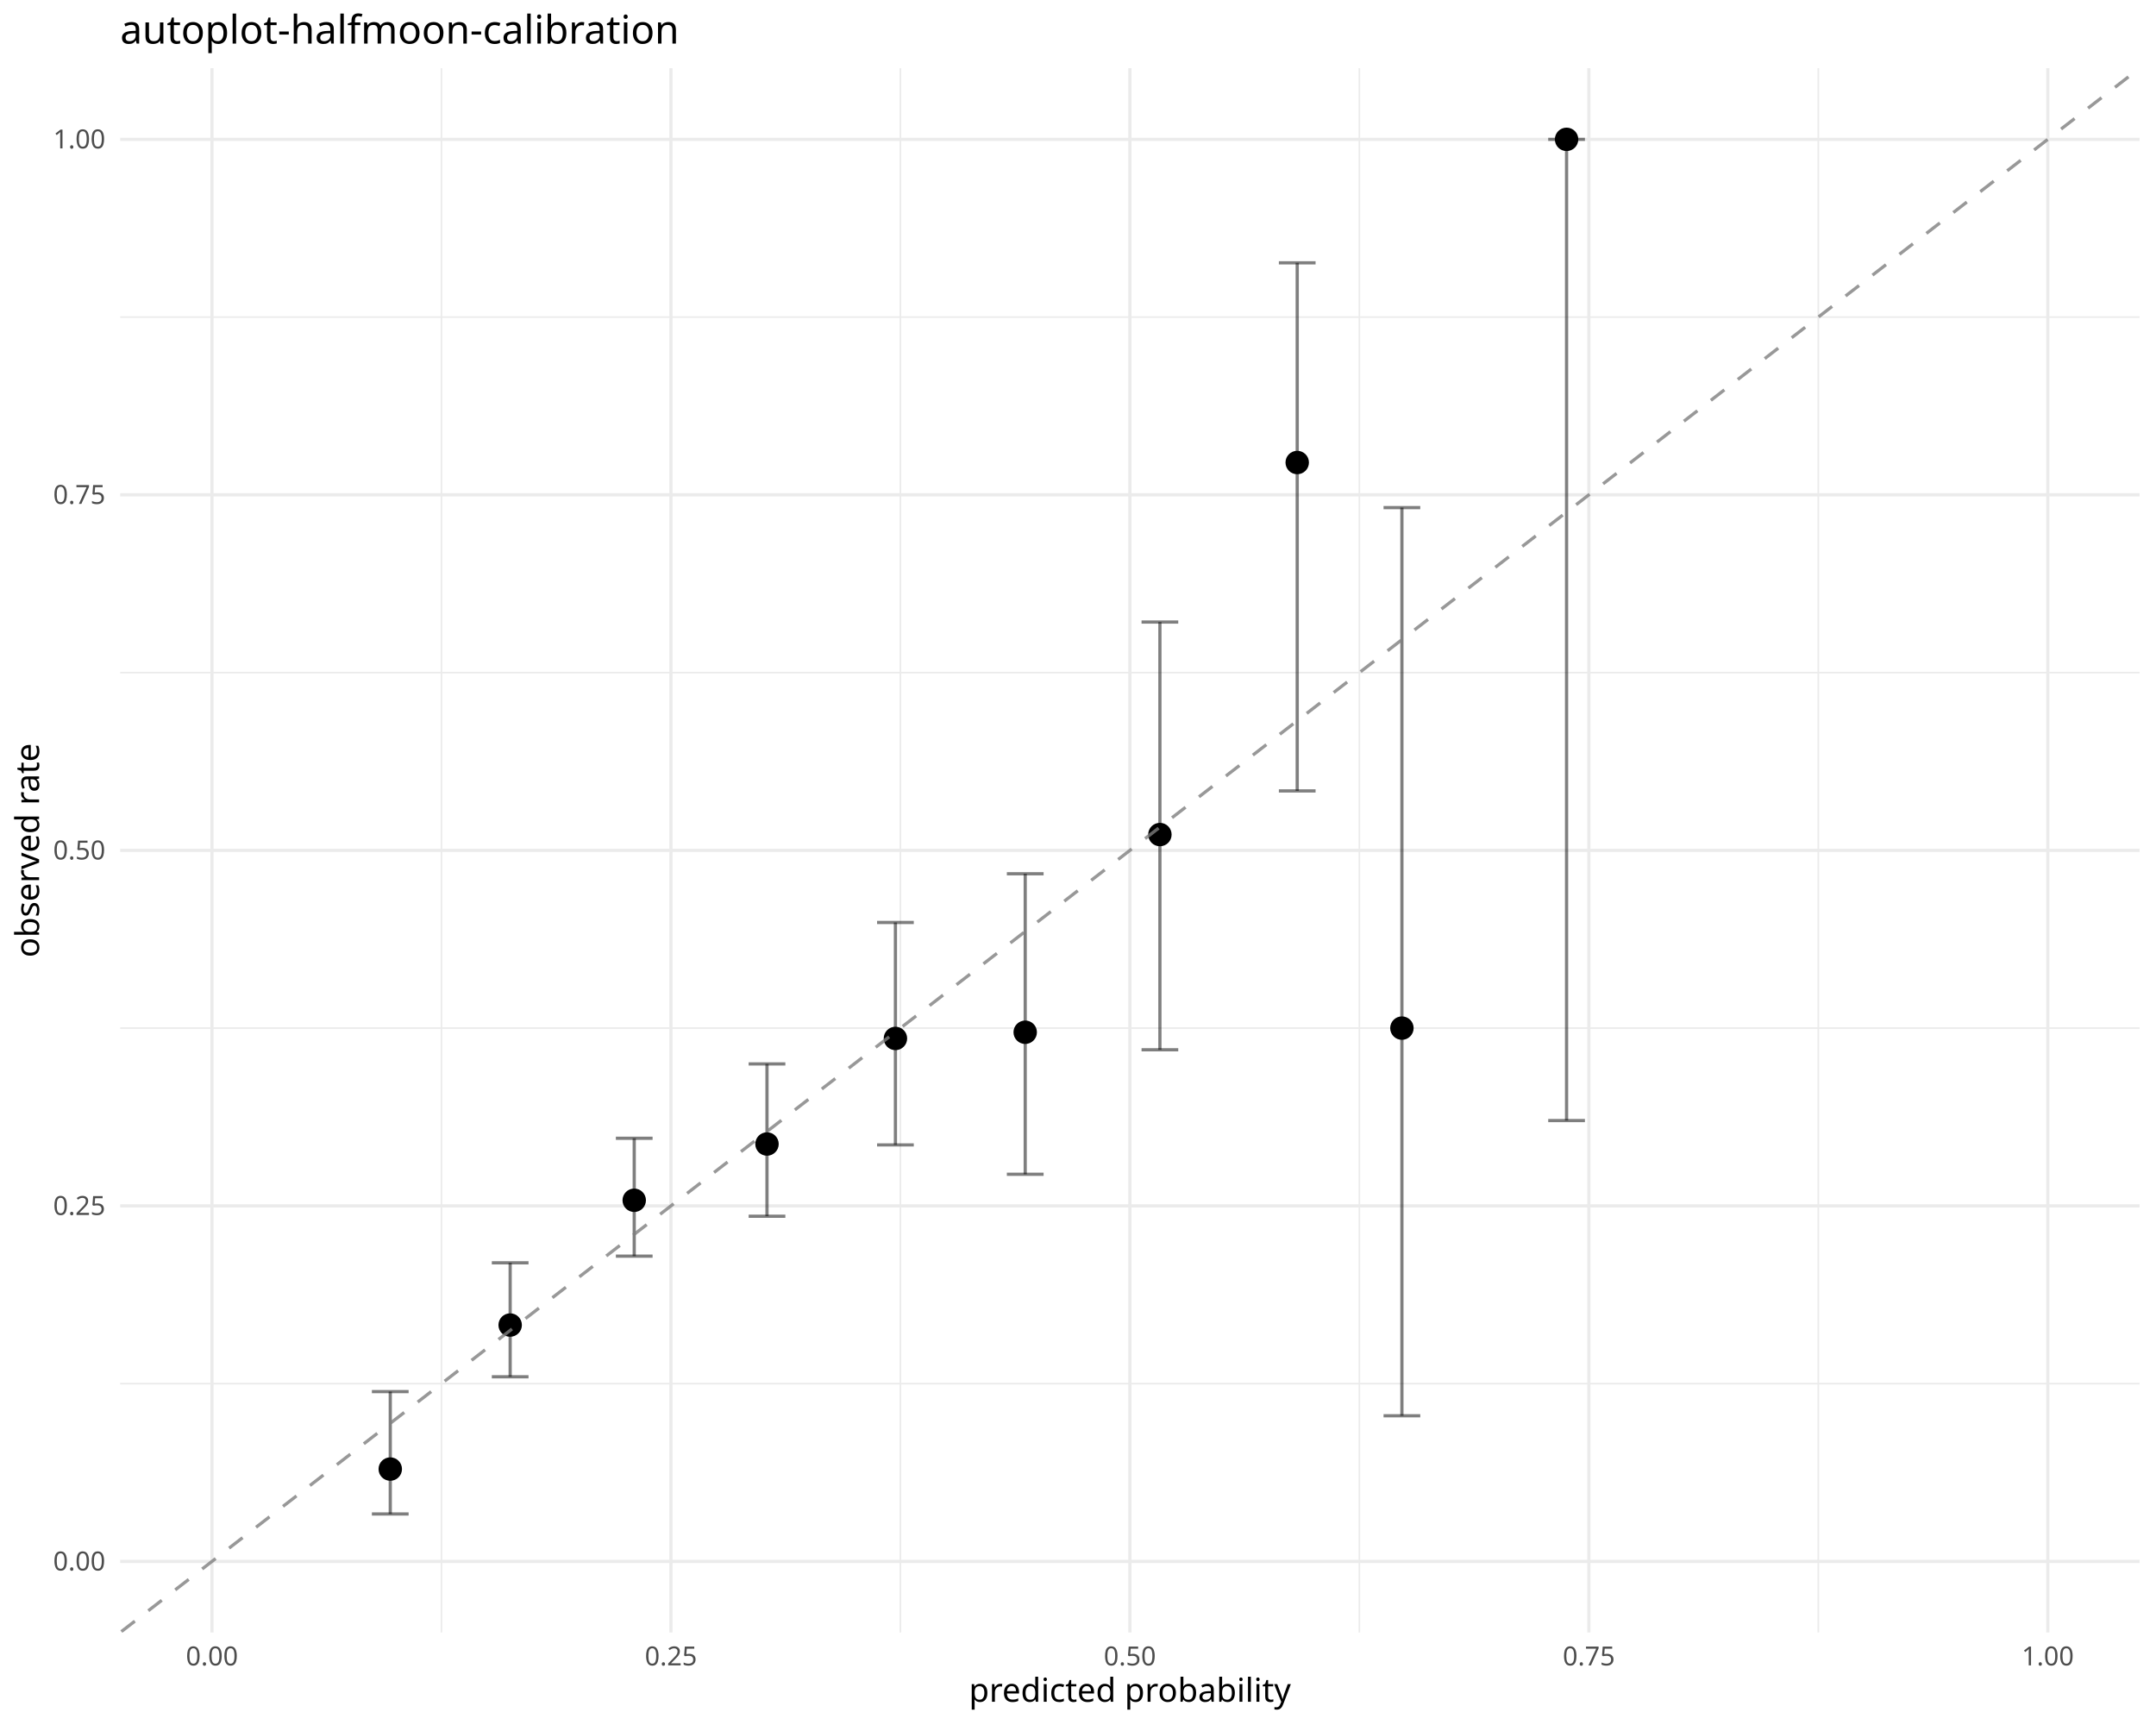
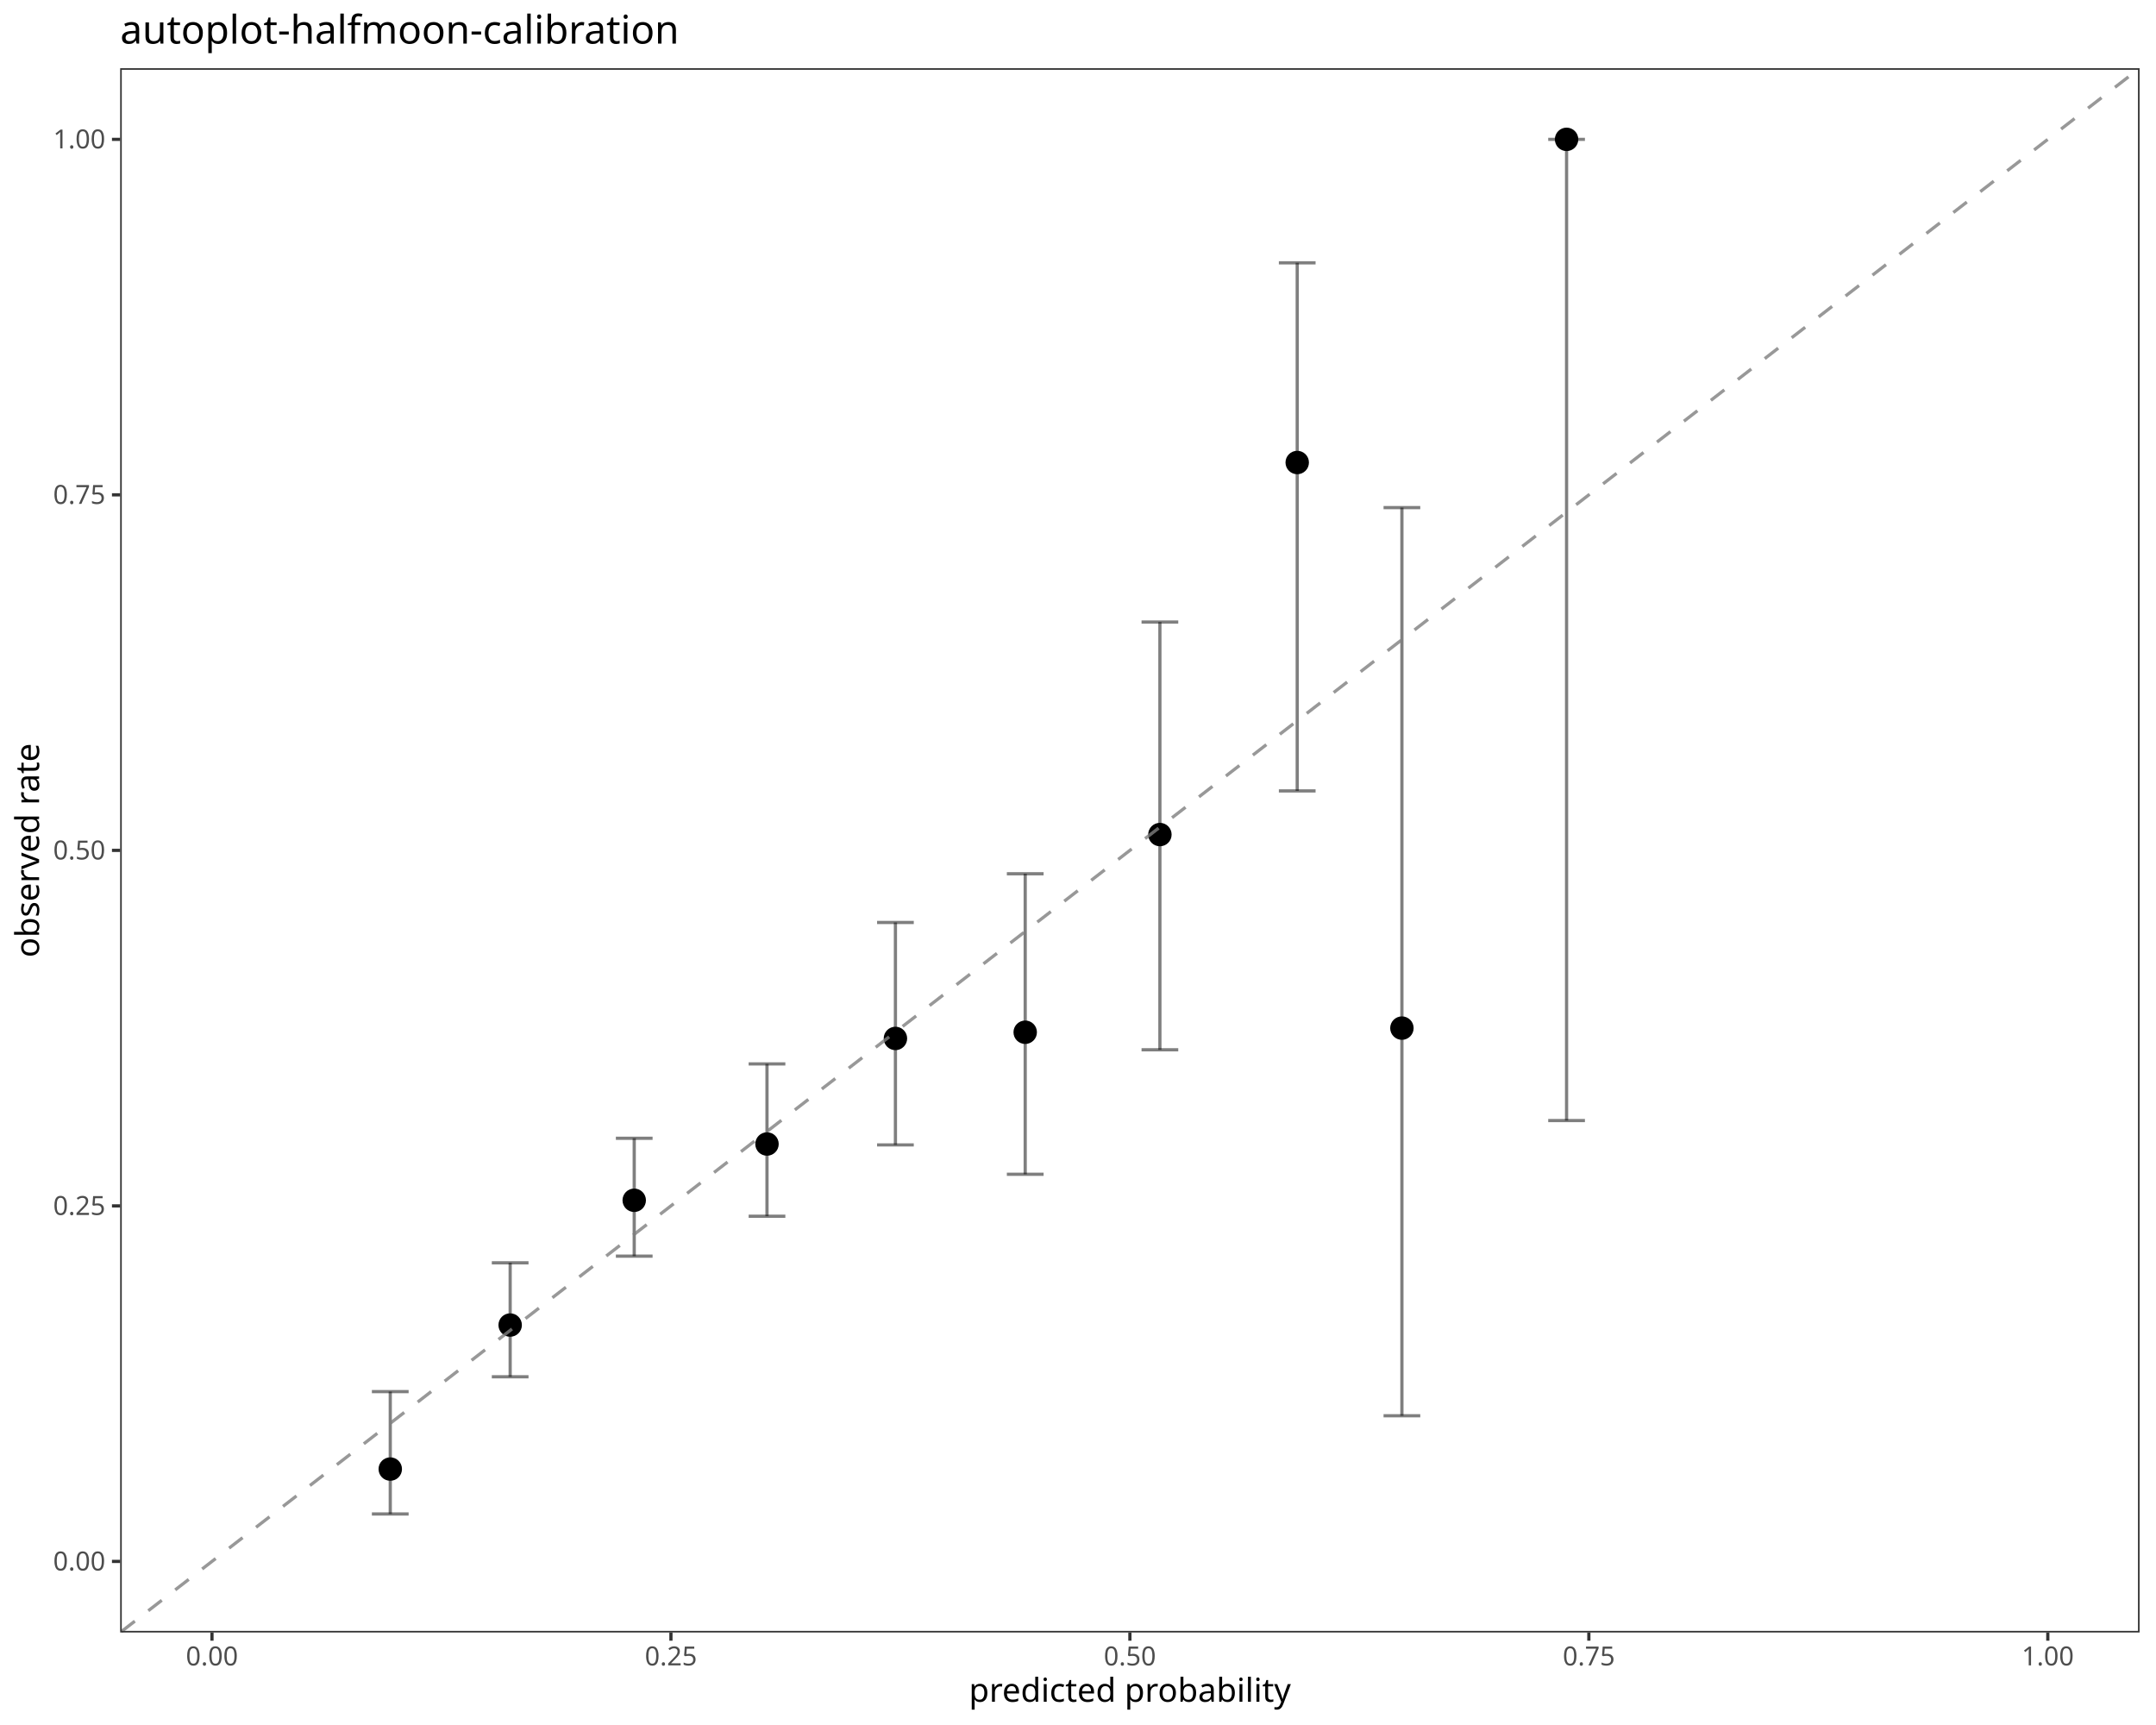
<svg xmlns="http://www.w3.org/2000/svg" class="svglite" data-engine-version="2.0" width="720.00pt" height="576.00pt" viewBox="0 0 720.00 576.00">
  <defs>
    <style type="text/css">
    .svglite line, .svglite polyline, .svglite polygon, .svglite path, .svglite rect, .svglite circle {
      fill: none;
      stroke: #000000;
      stroke-linecap: round;
      stroke-linejoin: round;
      stroke-miterlimit: 10.00;
    }
  </style>
  </defs>
  <rect width="100%" height="100%" style="stroke: none; fill: #FFFFFF;" />
  <defs>
    <clipPath id="cpMC4wMHw3MjAuMDB8MC4wMHw1NzYuMDA=">
      <rect x="0.00" y="0.00" width="720.00" height="576.00" />
    </clipPath>
  </defs>
  <g clip-path="url(#cpMC4wMHw3MjAuMDB8MC4wMHw1NzYuMDA=)">
-     <rect x="0.00" y="0.00" width="720.00" height="576.00" style="stroke-width: 1.07; stroke: none; fill: #FFFFFF;" />
+     <rect x="0.00" y="0.00" width="720.00" height="576.00" style="stroke-width: 1.07; stroke: #FFFFFF; fill: #FFFFFF;" />
  </g>
  <defs>
    <clipPath id="cpNDAuMTN8NzE0LjUyfDIyLjc4fDU0NS4xMQ==">
      <rect x="40.13" y="22.78" width="674.39" height="522.33" />
    </clipPath>
  </defs>
  <g clip-path="url(#cpNDAuMTN8NzE0LjUyfDIyLjc4fDU0NS4xMQ==)">
-     <polyline points="40.13,462.01 714.52,462.01 " style="stroke-width: 0.53; stroke: #EBEBEB; stroke-linecap: butt;" />
-     <polyline points="40.13,343.30 714.52,343.30 " style="stroke-width: 0.53; stroke: #EBEBEB; stroke-linecap: butt;" />
-     <polyline points="40.13,224.59 714.52,224.59 " style="stroke-width: 0.53; stroke: #EBEBEB; stroke-linecap: butt;" />
-     <polyline points="40.13,105.88 714.52,105.88 " style="stroke-width: 0.53; stroke: #EBEBEB; stroke-linecap: butt;" />
-     <polyline points="147.42,545.11 147.42,22.78 " style="stroke-width: 0.53; stroke: #EBEBEB; stroke-linecap: butt;" />
-     <polyline points="300.69,545.11 300.69,22.78 " style="stroke-width: 0.53; stroke: #EBEBEB; stroke-linecap: butt;" />
-     <polyline points="453.96,545.11 453.96,22.78 " style="stroke-width: 0.53; stroke: #EBEBEB; stroke-linecap: butt;" />
-     <polyline points="607.23,545.11 607.23,22.78 " style="stroke-width: 0.53; stroke: #EBEBEB; stroke-linecap: butt;" />
-     <polyline points="40.13,521.37 714.52,521.37 " style="stroke-width: 1.07; stroke: #EBEBEB; stroke-linecap: butt;" />
-     <polyline points="40.13,402.66 714.52,402.66 " style="stroke-width: 1.07; stroke: #EBEBEB; stroke-linecap: butt;" />
-     <polyline points="40.13,283.95 714.52,283.95 " style="stroke-width: 1.07; stroke: #EBEBEB; stroke-linecap: butt;" />
-     <polyline points="40.13,165.24 714.52,165.24 " style="stroke-width: 1.07; stroke: #EBEBEB; stroke-linecap: butt;" />
-     <polyline points="40.13,46.53 714.52,46.53 " style="stroke-width: 1.07; stroke: #EBEBEB; stroke-linecap: butt;" />
-     <polyline points="70.79,545.11 70.79,22.78 " style="stroke-width: 1.07; stroke: #EBEBEB; stroke-linecap: butt;" />
-     <polyline points="224.06,545.11 224.06,22.78 " style="stroke-width: 1.07; stroke: #EBEBEB; stroke-linecap: butt;" />
-     <polyline points="377.33,545.11 377.33,22.78 " style="stroke-width: 1.07; stroke: #EBEBEB; stroke-linecap: butt;" />
-     <polyline points="530.60,545.11 530.60,22.78 " style="stroke-width: 1.07; stroke: #EBEBEB; stroke-linecap: butt;" />
-     <polyline points="683.87,545.11 683.87,22.78 " style="stroke-width: 1.07; stroke: #EBEBEB; stroke-linecap: butt;" />
+     <rect x="40.13" y="22.78" width="674.39" height="522.33" style="stroke-width: 1.07; stroke: none; fill: #FFFFFF;" />
    <circle cx="130.33" cy="490.54" r="3.56" style="stroke-width: 0.71; fill: #000000;" />
    <circle cx="170.37" cy="442.45" r="3.56" style="stroke-width: 0.71; fill: #000000;" />
    <circle cx="211.80" cy="400.79" r="3.56" style="stroke-width: 0.71; fill: #000000;" />
    <circle cx="256.14" cy="382.00" r="3.56" style="stroke-width: 0.71; fill: #000000;" />
    <circle cx="299.03" cy="346.75" r="3.56" style="stroke-width: 0.71; fill: #000000;" />
    <circle cx="342.37" cy="344.68" r="3.56" style="stroke-width: 0.71; fill: #000000;" />
    <circle cx="387.35" cy="278.67" r="3.56" style="stroke-width: 0.71; fill: #000000;" />
    <circle cx="433.21" cy="154.44" r="3.56" style="stroke-width: 0.71; fill: #000000;" />
    <circle cx="468.17" cy="343.30" r="3.56" style="stroke-width: 0.71; fill: #000000;" />
    <circle cx="523.16" cy="46.53" r="3.56" style="stroke-width: 0.71; fill: #000000;" />
    <polyline points="124.19,464.68 136.46,464.68 " style="stroke-width: 1.07; stroke: #000000; stroke-opacity: 0.50; stroke-linecap: butt;" />
    <polyline points="130.33,464.68 130.33,505.54 " style="stroke-width: 1.07; stroke: #000000; stroke-opacity: 0.50; stroke-linecap: butt;" />
    <polyline points="124.19,505.54 136.46,505.54 " style="stroke-width: 1.07; stroke: #000000; stroke-opacity: 0.50; stroke-linecap: butt;" />
    <polyline points="164.24,421.67 176.50,421.67 " style="stroke-width: 1.07; stroke: #000000; stroke-opacity: 0.50; stroke-linecap: butt;" />
    <polyline points="170.37,421.67 170.37,459.72 " style="stroke-width: 1.07; stroke: #000000; stroke-opacity: 0.50; stroke-linecap: butt;" />
    <polyline points="164.24,459.72 176.50,459.72 " style="stroke-width: 1.07; stroke: #000000; stroke-opacity: 0.50; stroke-linecap: butt;" />
    <polyline points="205.67,380.09 217.93,380.09 " style="stroke-width: 1.07; stroke: #000000; stroke-opacity: 0.50; stroke-linecap: butt;" />
    <polyline points="211.80,380.09 211.80,419.44 " style="stroke-width: 1.07; stroke: #000000; stroke-opacity: 0.50; stroke-linecap: butt;" />
    <polyline points="205.67,419.44 217.93,419.44 " style="stroke-width: 1.07; stroke: #000000; stroke-opacity: 0.50; stroke-linecap: butt;" />
    <polyline points="250.01,355.26 262.27,355.26 " style="stroke-width: 1.07; stroke: #000000; stroke-opacity: 0.50; stroke-linecap: butt;" />
    <polyline points="256.14,355.26 256.14,406.12 " style="stroke-width: 1.07; stroke: #000000; stroke-opacity: 0.50; stroke-linecap: butt;" />
    <polyline points="250.01,406.12 262.27,406.12 " style="stroke-width: 1.07; stroke: #000000; stroke-opacity: 0.50; stroke-linecap: butt;" />
    <polyline points="292.90,308.03 305.16,308.03 " style="stroke-width: 1.07; stroke: #000000; stroke-opacity: 0.50; stroke-linecap: butt;" />
    <polyline points="299.03,308.03 299.03,382.30 " style="stroke-width: 1.07; stroke: #000000; stroke-opacity: 0.50; stroke-linecap: butt;" />
    <polyline points="292.90,382.30 305.16,382.30 " style="stroke-width: 1.07; stroke: #000000; stroke-opacity: 0.50; stroke-linecap: butt;" />
    <polyline points="336.24,291.77 348.51,291.77 " style="stroke-width: 1.07; stroke: #000000; stroke-opacity: 0.50; stroke-linecap: butt;" />
    <polyline points="342.37,291.77 342.37,392.11 " style="stroke-width: 1.07; stroke: #000000; stroke-opacity: 0.50; stroke-linecap: butt;" />
    <polyline points="336.24,392.11 348.51,392.11 " style="stroke-width: 1.07; stroke: #000000; stroke-opacity: 0.50; stroke-linecap: butt;" />
    <polyline points="381.22,207.70 393.48,207.70 " style="stroke-width: 1.07; stroke: #000000; stroke-opacity: 0.50; stroke-linecap: butt;" />
    <polyline points="387.35,207.70 387.35,350.53 " style="stroke-width: 1.07; stroke: #000000; stroke-opacity: 0.50; stroke-linecap: butt;" />
    <polyline points="381.22,350.53 393.48,350.53 " style="stroke-width: 1.07; stroke: #000000; stroke-opacity: 0.50; stroke-linecap: butt;" />
    <polyline points="427.08,87.77 439.34,87.77 " style="stroke-width: 1.07; stroke: #000000; stroke-opacity: 0.50; stroke-linecap: butt;" />
    <polyline points="433.21,87.77 433.21,264.10 " style="stroke-width: 1.07; stroke: #000000; stroke-opacity: 0.50; stroke-linecap: butt;" />
    <polyline points="427.08,264.10 439.34,264.10 " style="stroke-width: 1.07; stroke: #000000; stroke-opacity: 0.50; stroke-linecap: butt;" />
    <polyline points="462.04,169.49 474.30,169.49 " style="stroke-width: 1.07; stroke: #000000; stroke-opacity: 0.50; stroke-linecap: butt;" />
    <polyline points="468.17,169.49 468.17,472.74 " style="stroke-width: 1.07; stroke: #000000; stroke-opacity: 0.50; stroke-linecap: butt;" />
    <polyline points="462.04,472.74 474.30,472.74 " style="stroke-width: 1.07; stroke: #000000; stroke-opacity: 0.50; stroke-linecap: butt;" />
    <polyline points="517.03,46.53 529.29,46.53 " style="stroke-width: 1.07; stroke: #000000; stroke-opacity: 0.50; stroke-linecap: butt;" />
    <polyline points="523.16,46.53 523.16,374.17 " style="stroke-width: 1.07; stroke: #000000; stroke-opacity: 0.50; stroke-linecap: butt;" />
    <polyline points="517.03,374.17 529.29,374.17 " style="stroke-width: 1.07; stroke: #000000; stroke-opacity: 0.50; stroke-linecap: butt;" />
    <line x1="-634.25" y1="1067.44" x2="1388.91" y2="-499.55" style="stroke-width: 1.07; stroke: #7F7F7F; stroke-opacity: 0.80; stroke-dasharray: 5.69,5.69; stroke-linecap: butt;" />
+     <rect x="40.13" y="22.78" width="674.39" height="522.33" style="stroke-width: 1.07; stroke: #333333;" />
  </g>
  <g clip-path="url(#cpMC4wMHw3MjAuMDB8MC4wMHw1NzYuMDA=)">
    <text x="35.20" y="524.40" text-anchor="end" style="font-size: 8.80px; fill: #4D4D4D; font-family: sans;" textLength="17.13px" lengthAdjust="spacingAndGlyphs">0.00</text>
    <text x="35.20" y="405.69" text-anchor="end" style="font-size: 8.80px; fill: #4D4D4D; font-family: sans;" textLength="17.13px" lengthAdjust="spacingAndGlyphs">0.25</text>
    <text x="35.20" y="286.98" text-anchor="end" style="font-size: 8.80px; fill: #4D4D4D; font-family: sans;" textLength="17.13px" lengthAdjust="spacingAndGlyphs">0.50</text>
    <text x="35.20" y="168.26" text-anchor="end" style="font-size: 8.80px; fill: #4D4D4D; font-family: sans;" textLength="17.13px" lengthAdjust="spacingAndGlyphs">0.75</text>
    <text x="35.20" y="49.55" text-anchor="end" style="font-size: 8.80px; fill: #4D4D4D; font-family: sans;" textLength="17.13px" lengthAdjust="spacingAndGlyphs">1.00</text>
+     <polyline points="37.39,521.37 40.13,521.37 " style="stroke-width: 1.07; stroke: #333333; stroke-linecap: butt;" />
+     <polyline points="37.39,402.66 40.13,402.66 " style="stroke-width: 1.07; stroke: #333333; stroke-linecap: butt;" />
+     <polyline points="37.39,283.95 40.13,283.95 " style="stroke-width: 1.07; stroke: #333333; stroke-linecap: butt;" />
+     <polyline points="37.39,165.24 40.13,165.24 " style="stroke-width: 1.07; stroke: #333333; stroke-linecap: butt;" />
+     <polyline points="37.39,46.53 40.13,46.53 " style="stroke-width: 1.07; stroke: #333333; stroke-linecap: butt;" />
+     <polyline points="70.79,547.85 70.79,545.11 " style="stroke-width: 1.07; stroke: #333333; stroke-linecap: butt;" />
+     <polyline points="224.06,547.85 224.06,545.11 " style="stroke-width: 1.07; stroke: #333333; stroke-linecap: butt;" />
+     <polyline points="377.33,547.85 377.33,545.11 " style="stroke-width: 1.07; stroke: #333333; stroke-linecap: butt;" />
+     <polyline points="530.60,547.85 530.60,545.11 " style="stroke-width: 1.07; stroke: #333333; stroke-linecap: butt;" />
+     <polyline points="683.87,547.85 683.87,545.11 " style="stroke-width: 1.07; stroke: #333333; stroke-linecap: butt;" />
    <text x="70.79" y="556.10" text-anchor="middle" style="font-size: 8.80px; fill: #4D4D4D; font-family: sans;" textLength="17.13px" lengthAdjust="spacingAndGlyphs">0.00</text>
    <text x="224.06" y="556.10" text-anchor="middle" style="font-size: 8.80px; fill: #4D4D4D; font-family: sans;" textLength="17.13px" lengthAdjust="spacingAndGlyphs">0.25</text>
    <text x="377.33" y="556.10" text-anchor="middle" style="font-size: 8.80px; fill: #4D4D4D; font-family: sans;" textLength="17.13px" lengthAdjust="spacingAndGlyphs">0.50</text>
    <text x="530.60" y="556.10" text-anchor="middle" style="font-size: 8.80px; fill: #4D4D4D; font-family: sans;" textLength="17.13px" lengthAdjust="spacingAndGlyphs">0.75</text>
    <text x="683.87" y="556.10" text-anchor="middle" style="font-size: 8.80px; fill: #4D4D4D; font-family: sans;" textLength="17.13px" lengthAdjust="spacingAndGlyphs">1.00</text>
    <text x="377.33" y="568.24" text-anchor="middle" style="font-size: 11.00px; font-family: sans;" textLength="98.45px" lengthAdjust="spacingAndGlyphs">predicted probability</text>
    <text transform="translate(13.05,283.95) rotate(-90)" text-anchor="middle" style="font-size: 11.00px; font-family: sans;" textLength="67.27px" lengthAdjust="spacingAndGlyphs">observed rate</text>
    <text x="40.13" y="14.56" style="font-size: 13.20px; font-family: sans;" textLength="170.24px" lengthAdjust="spacingAndGlyphs">autoplot-halfmoon-calibration</text>
  </g>
</svg>
